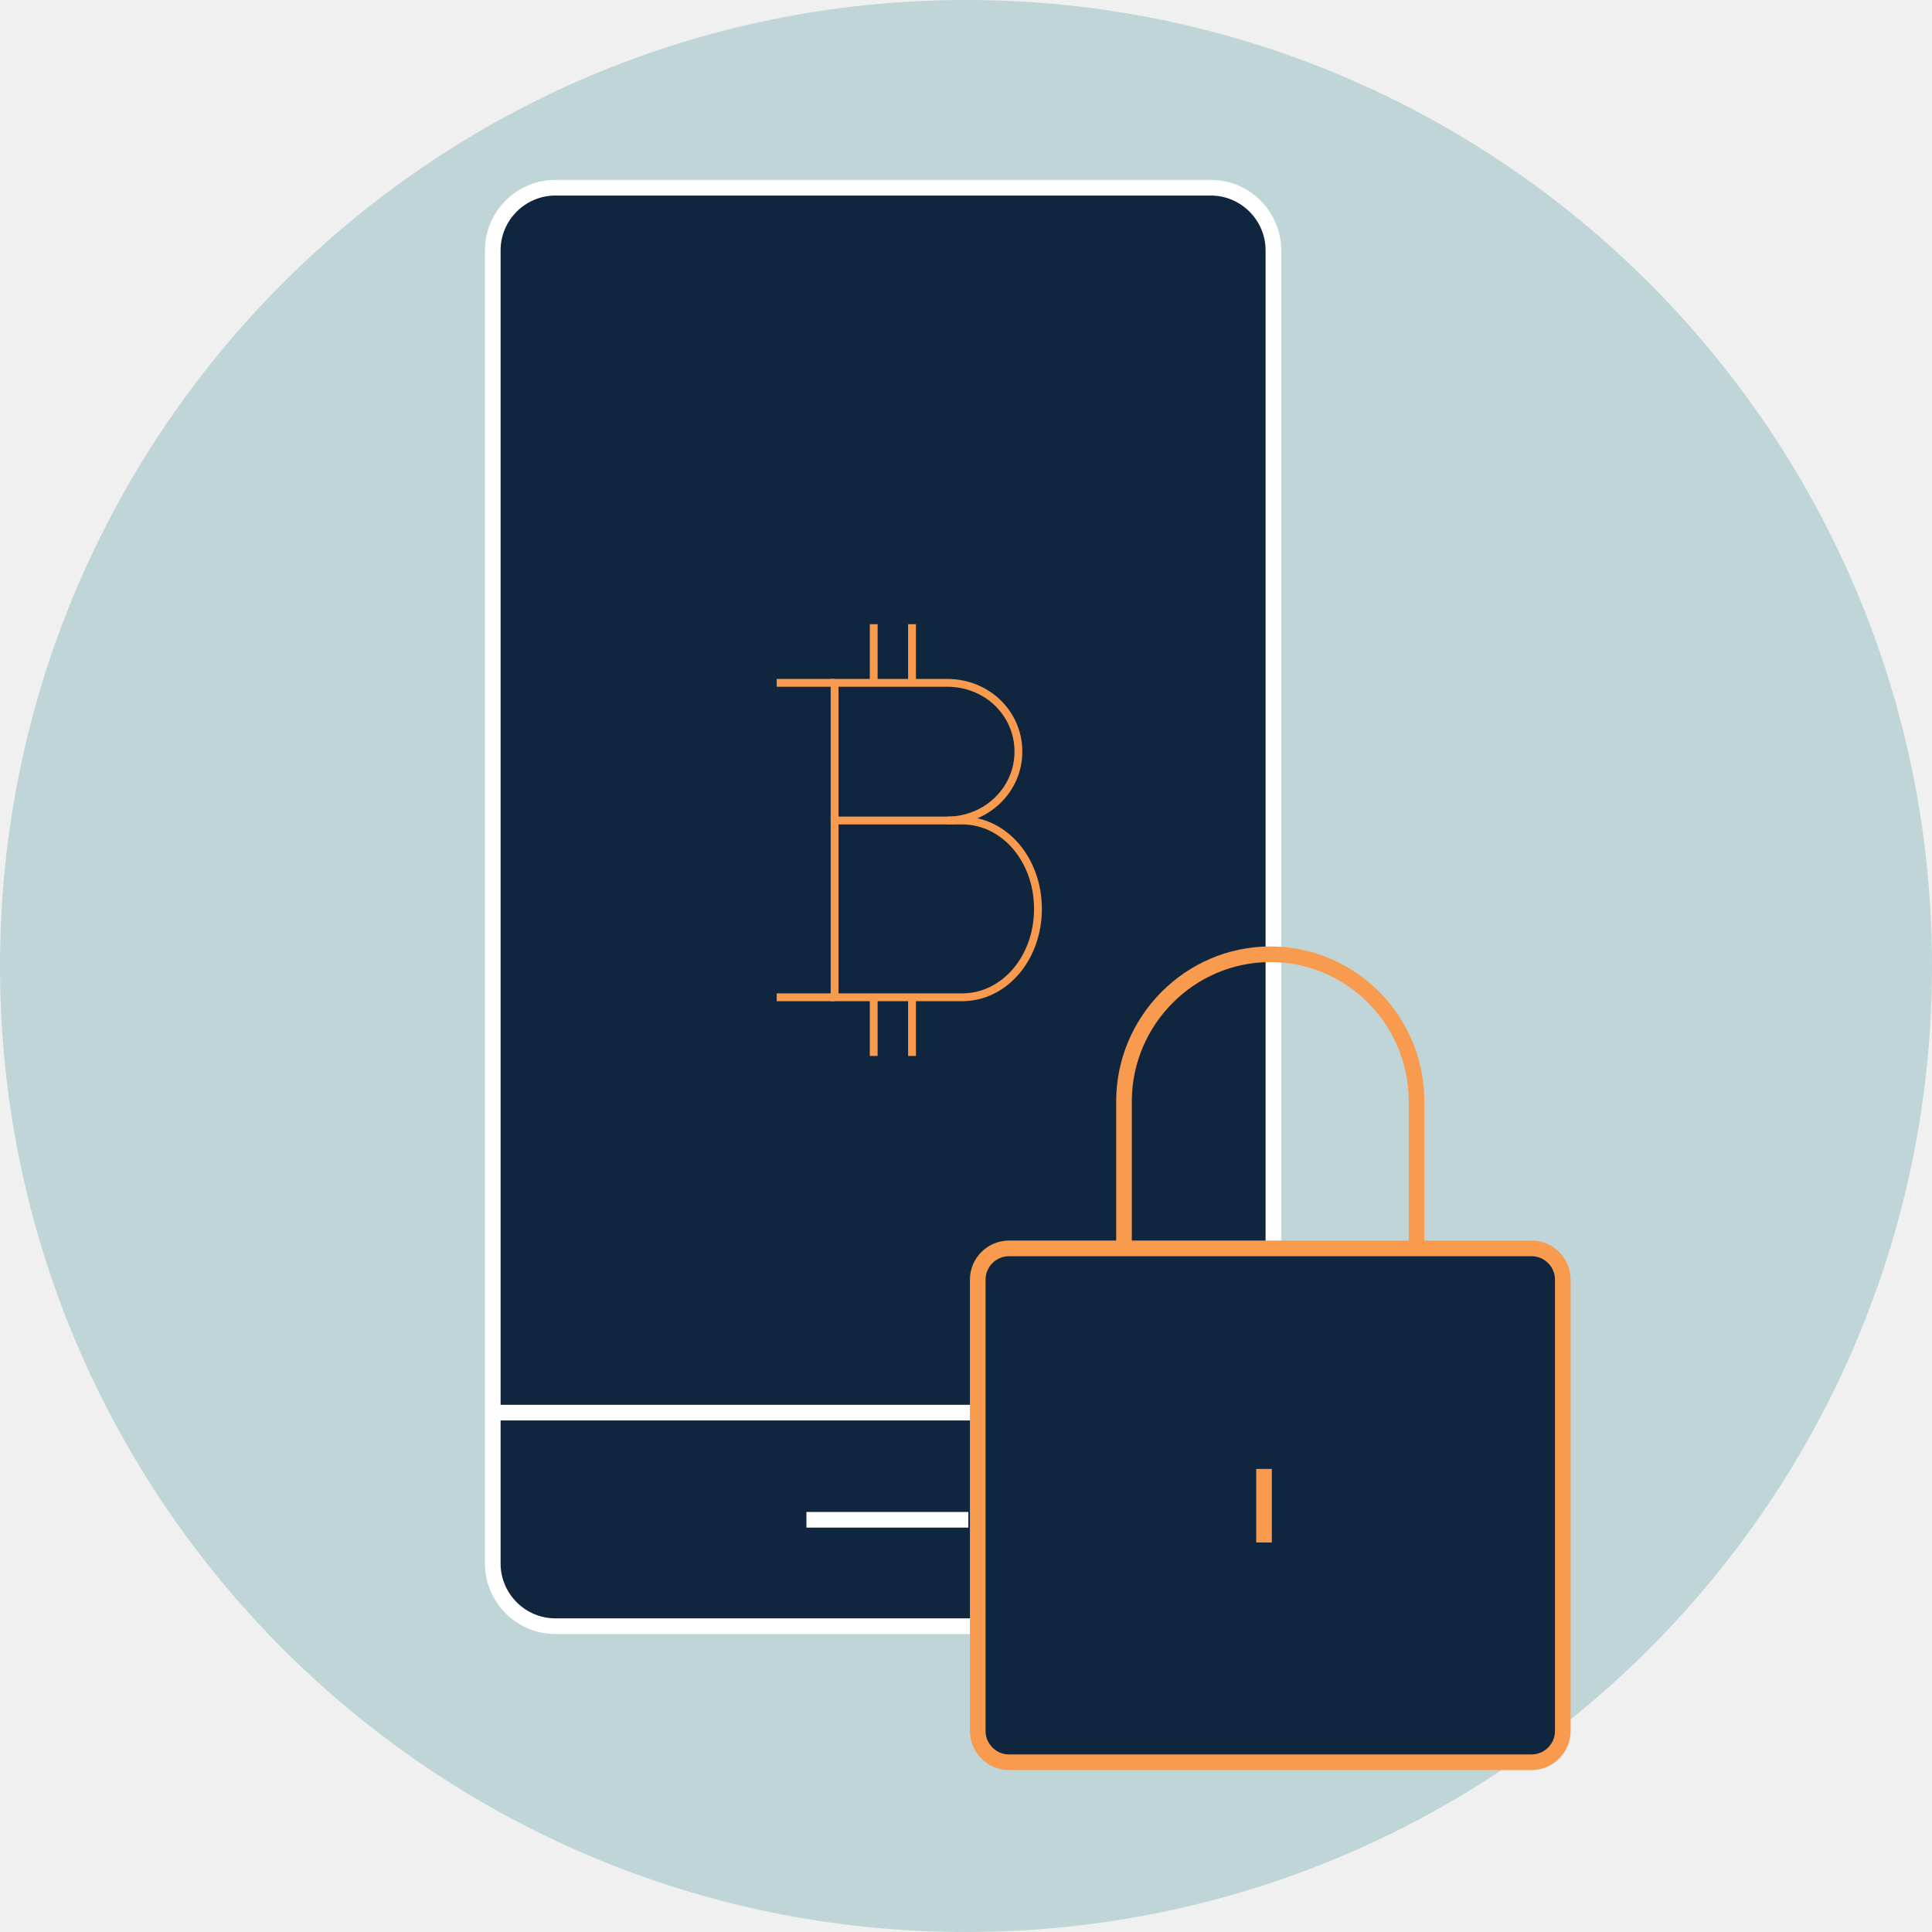
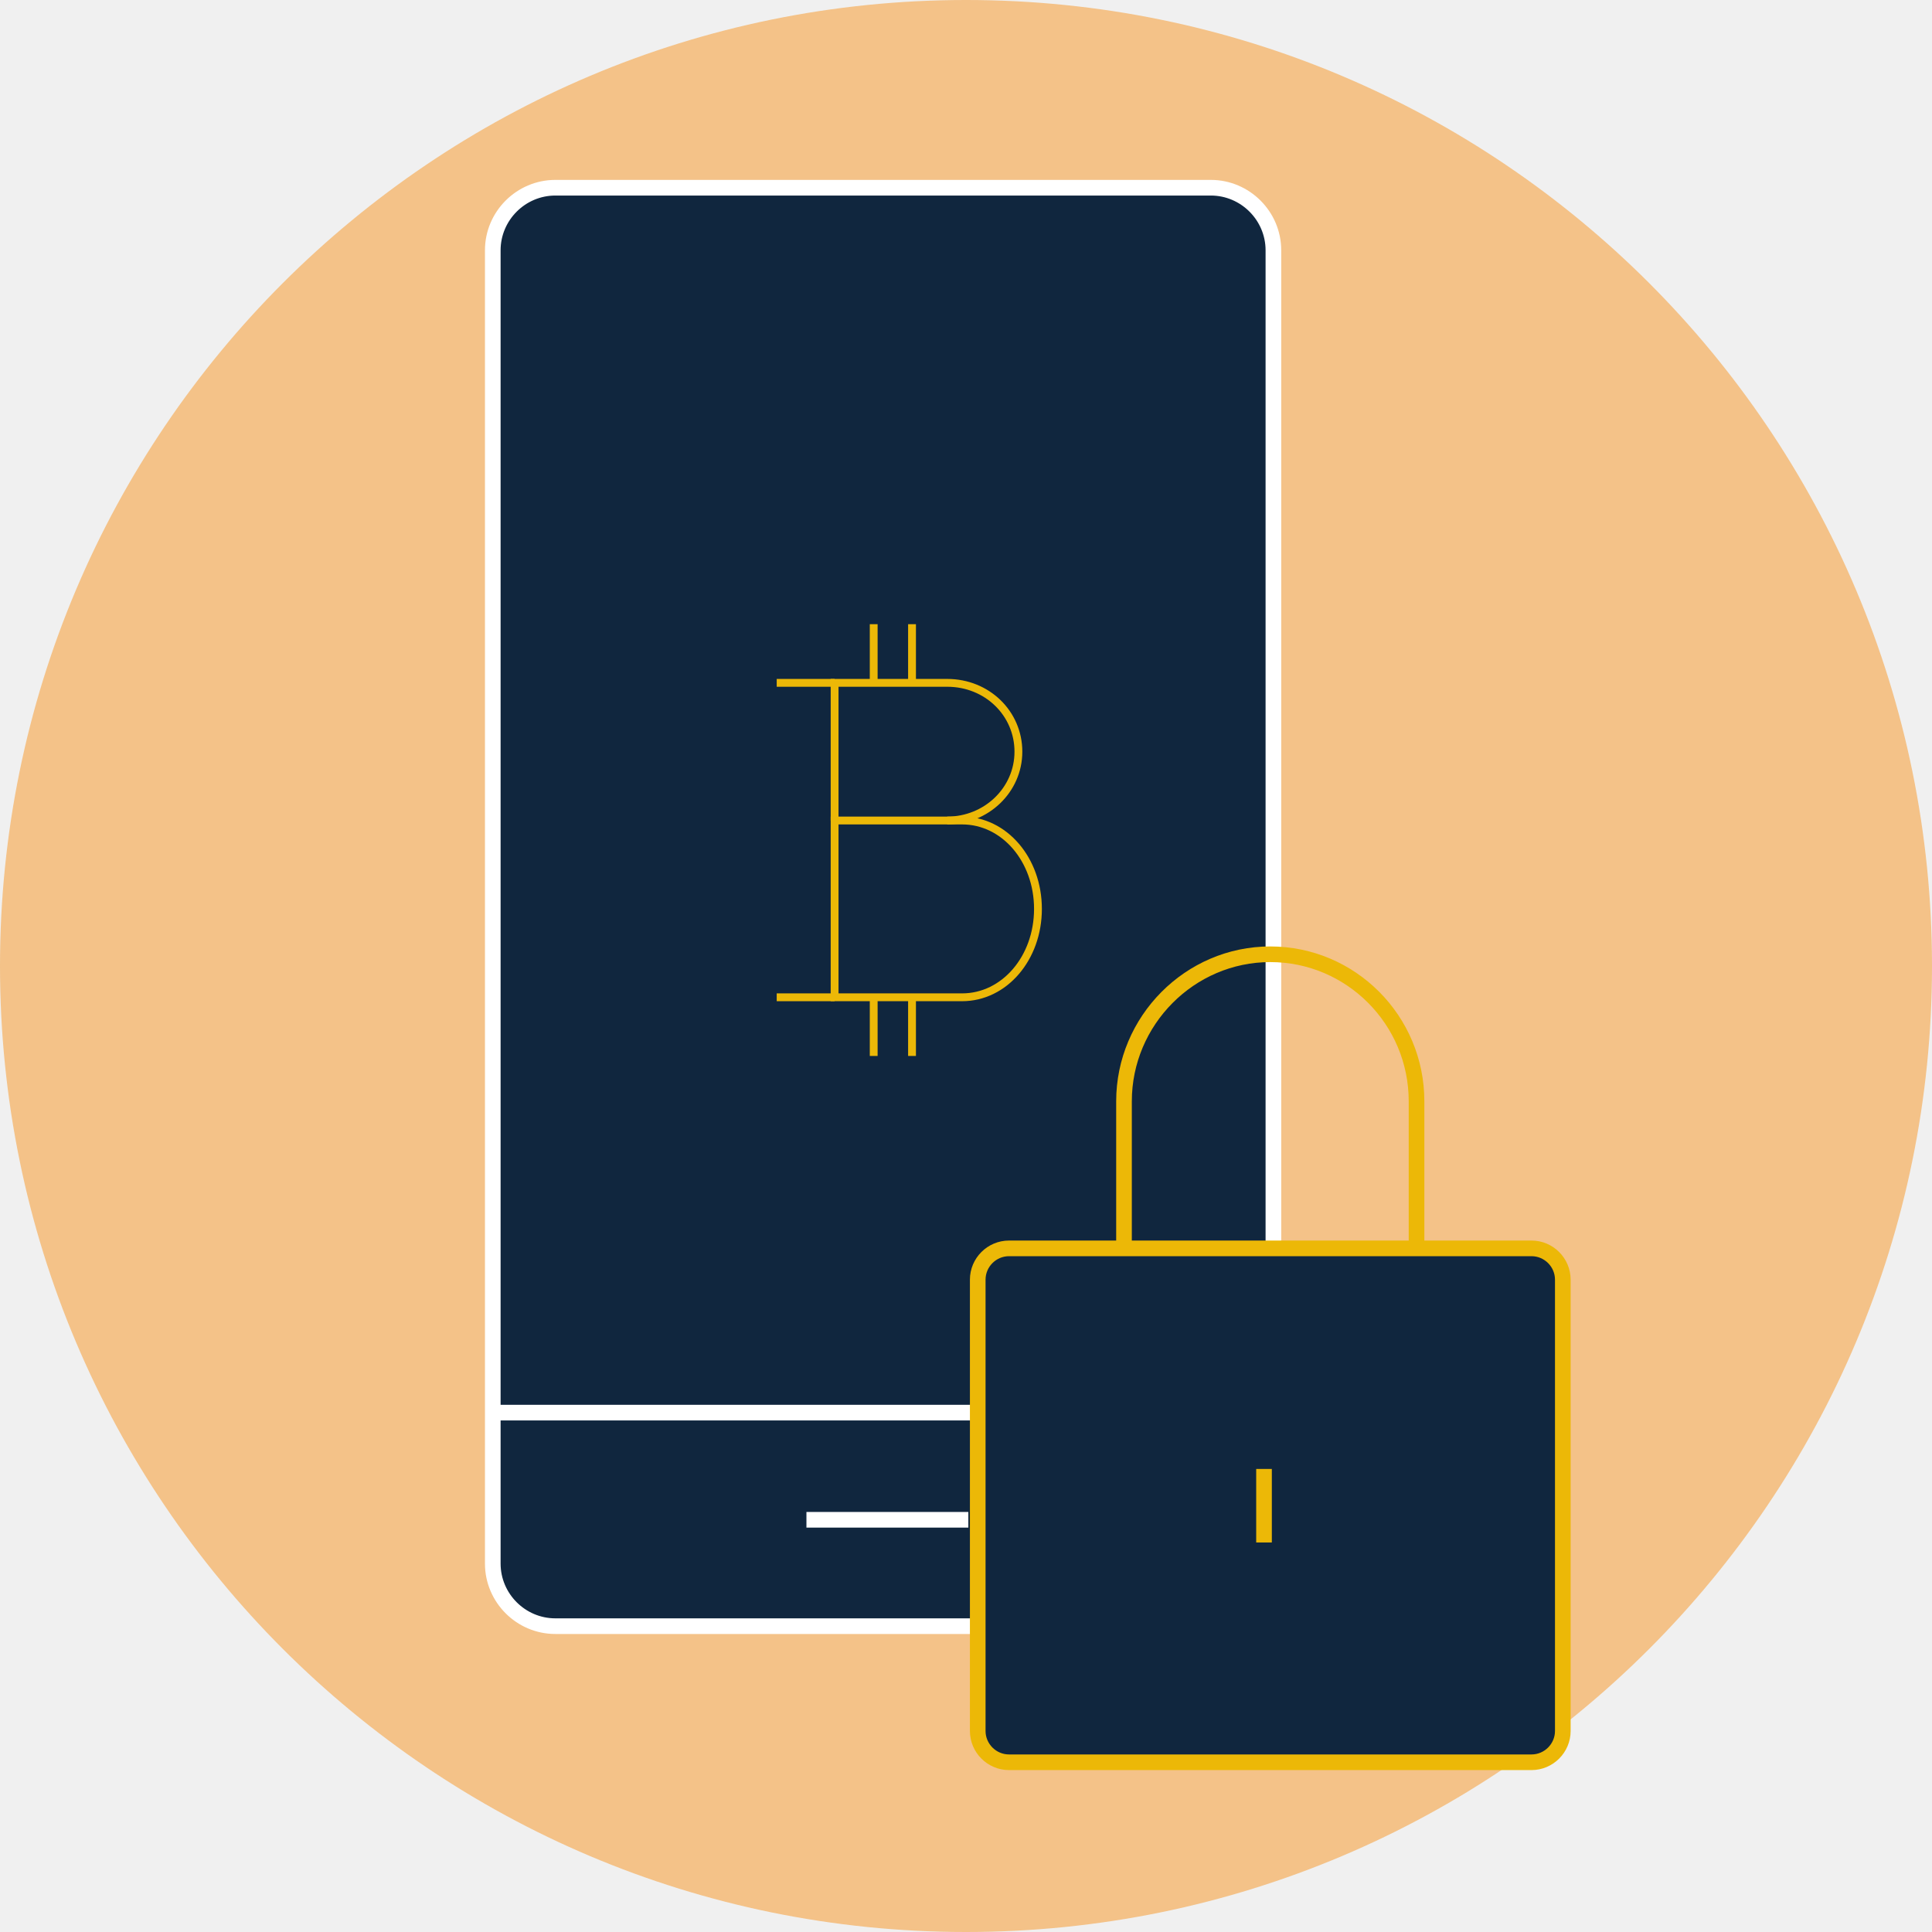
<svg xmlns="http://www.w3.org/2000/svg" version="1.1" id="Layer_1" x="0px" y="0px" viewBox="0 0 247 247" style="enable-background:new 0 0 247 247;" xml:space="preserve">
  <style type="text/css">
- 	.st0{opacity:0.5;fill:#8FBAC0;}
+ 	.st0{opacity:0.5;fill:#F79420;enable-background:new    ;}
	.st1{fill:#10263E;}
	.st2{fill:none;stroke:#FFFFFF;stroke-width:2;}
	.st3{fill:none;stroke:#FFFFFF;stroke-width:2;stroke-linecap:square;}
- 	.st4{fill:none;stroke:#F89B4F;}
- 	.st5{fill:none;stroke:#F89B4F;stroke-width:2;}
+ 	.st4{fill:none;stroke:#ECB807;}
+ 	.st5{fill:none;stroke:#ECB807;stroke-width:2;}
	.st6{fill:none;}
</style>
  <g>
    <path class="st0" d="M123.5,0C55.3,0,0,55.3,0,123.5S55.3,247,123.5,247S247,191.7,247,123.5S191.7,0,123.5,0" />
    <path class="st1" d="M71,24h83.8c4.4,0,8,3.6,8,8v167.9c0,4.4-3.6,8-8,8H71c-4.4,0-8-3.6-8-8V32C63,27.6,66.6,24,71,24z" />
    <path class="st2" d="M71,24h83.8c4.4,0,8,3.6,8,8v167.9c0,4.4-3.6,8-8,8H71c-4.4,0-8-3.6-8-8V32C63,27.6,66.6,24,71,24z" />
    <line class="st3" x1="63.5" y1="180.6" x2="162.3" y2="180.6" />
    <line class="st3" x1="104.1" y1="194.3" x2="122.8" y2="194.3" />
    <line class="st4" x1="111.7" y1="79.8" x2="111.7" y2="87.3" />
    <line class="st4" x1="116.6" y1="79.8" x2="116.6" y2="87.3" />
    <line class="st4" x1="111.7" y1="127.5" x2="111.7" y2="135" />
    <line class="st4" x1="116.6" y1="127.5" x2="116.6" y2="135" />
    <line class="st4" x1="99.3" y1="127.5" x2="106.7" y2="127.5" />
    <line class="st4" x1="99.3" y1="87.3" x2="106.7" y2="87.3" />
    <path class="st4" d="M106.7,104.9V87.3h14.4c5.1,0,9.1,3.9,9.1,8.8s-4.1,8.8-9.1,8.8" />
    <path class="st4" d="M106.7,127.5v-22.6H123c5.4,0,9.7,5,9.7,11.3s-4.3,11.3-9.7,11.3C123,127.5,106.7,127.5,106.7,127.5z" />
    <path class="st1" d="M129,159.6h66.8c2.2,0,4,1.8,4,4v57.7c0,2.2-1.8,4-4,4H129c-2.2,0-4-1.8-4-4v-57.7   C125,161.4,126.8,159.6,129,159.6z" />
    <path class="st5" d="M129,159.6h66.8c2.2,0,4,1.8,4,4v57.7c0,2.2-1.8,4-4,4H129c-2.2,0-4-1.8-4-4v-57.7   C125,161.4,126.8,159.6,129,159.6z" />
    <path class="st5" d="M143.7,159.6v-18.8c0-10.3,8.4-18.8,18.7-18.8s18.7,8.4,18.7,18.8v18.8" />
    <line class="st6" x1="161.6" y1="187.8" x2="161.6" y2="197.2" />
    <line class="st5" x1="161.6" y1="187.8" x2="161.6" y2="197.2" />
  </g>
</svg>
